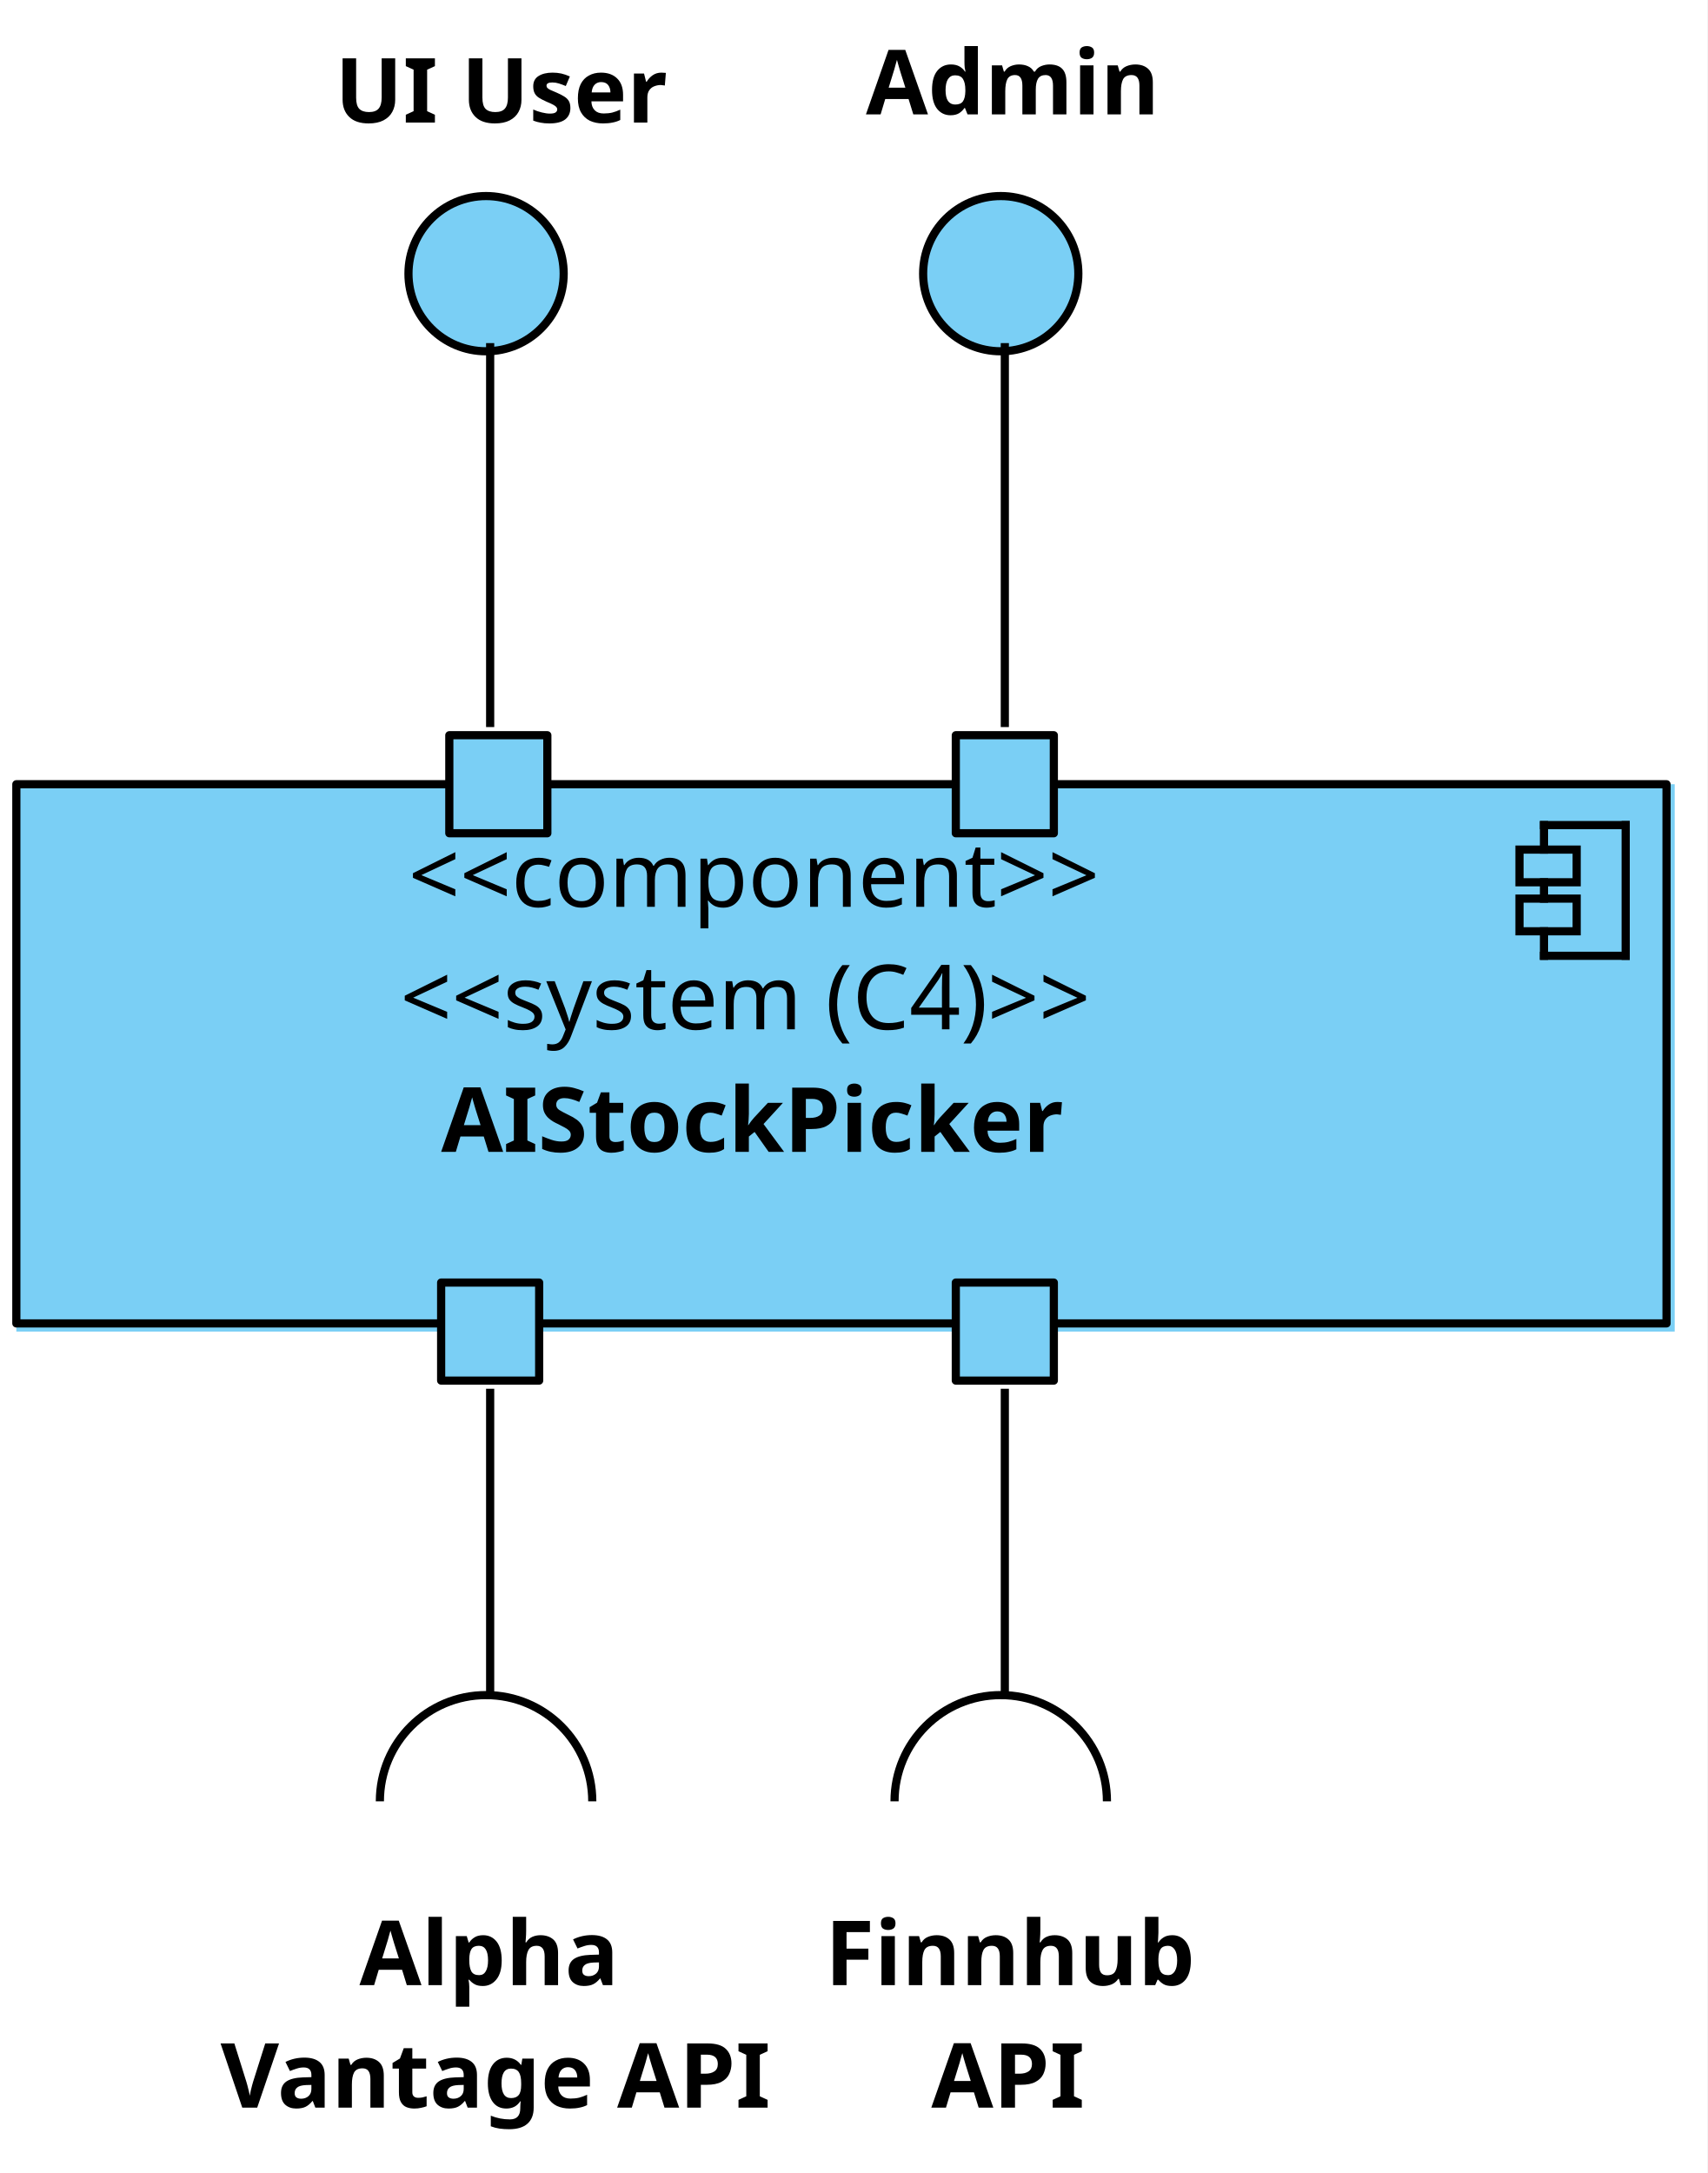
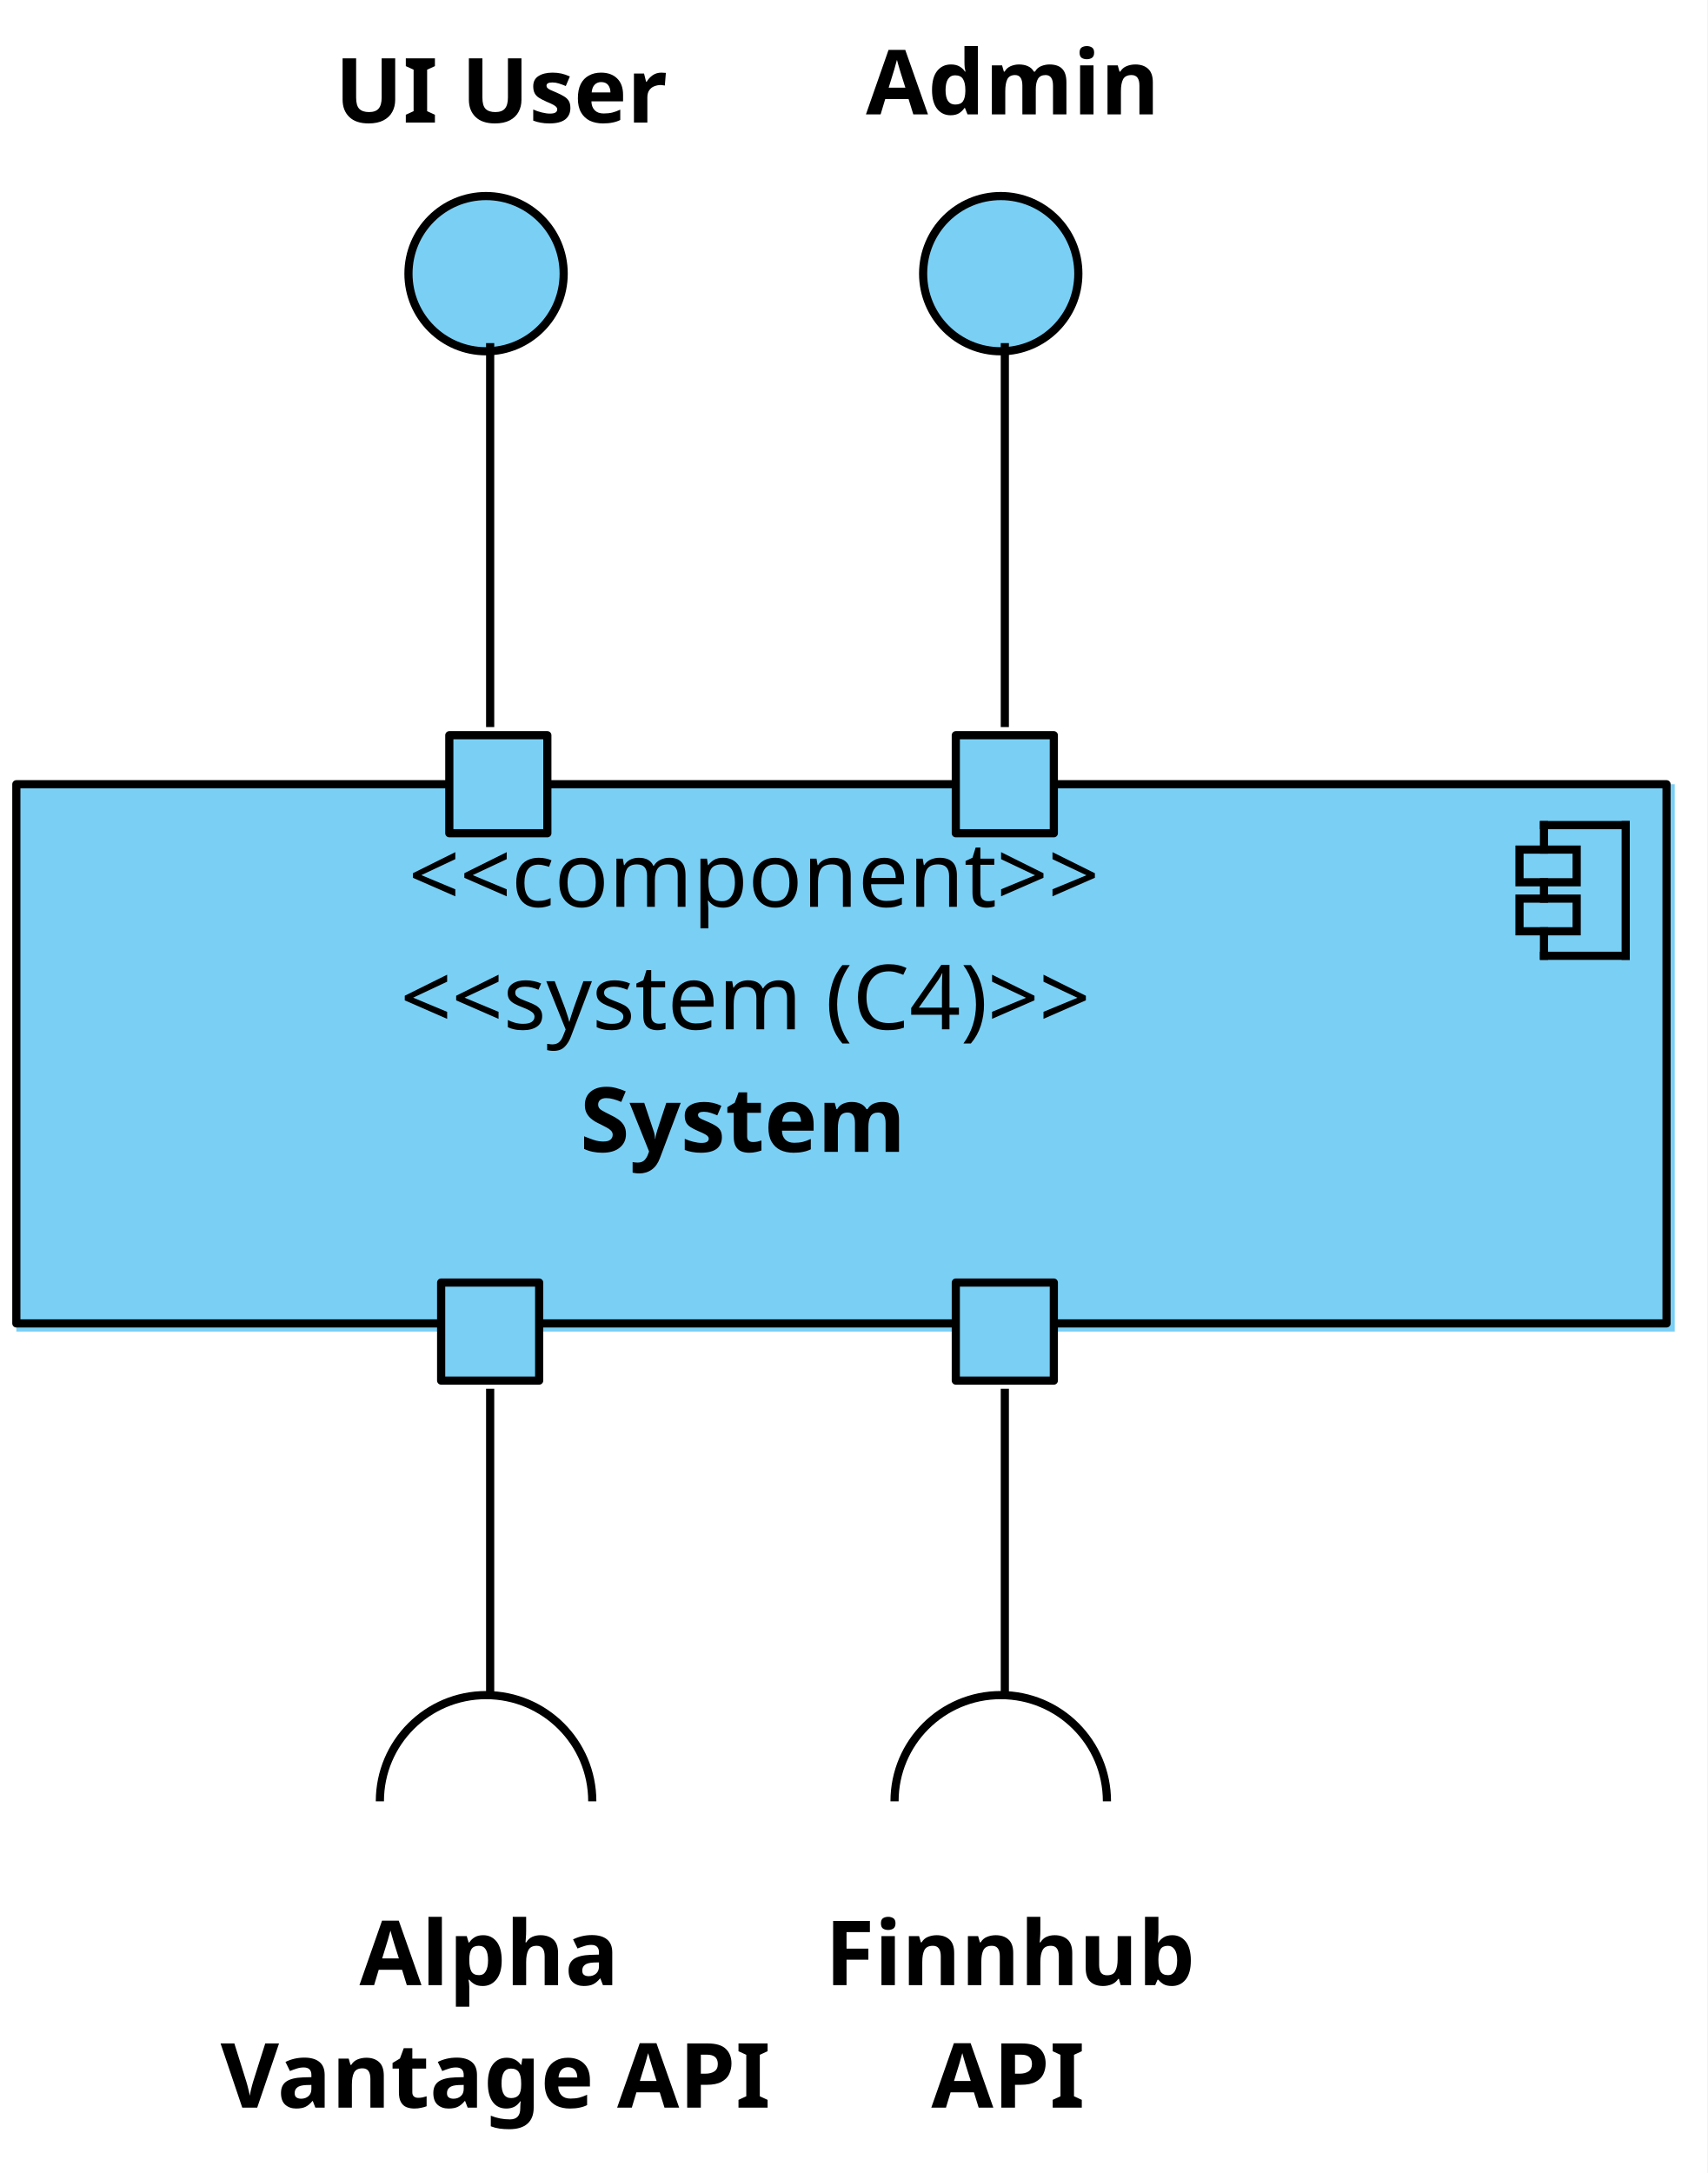
<svg xmlns="http://www.w3.org/2000/svg" fill-opacity="0" color-rendering="auto" color-interpolation="auto" text-rendering="auto" stroke="rgb(0,0,0)" stroke-linecap="square" width="209" stroke-miterlimit="10" shape-rendering="auto" stroke-opacity="0" fill="rgb(0,0,0)" stroke-dasharray="none" font-weight="normal" stroke-width="1" height="266" font-family="'Dialog'" font-style="normal" stroke-linejoin="miter" font-size="12px" stroke-dashoffset="0" image-rendering="auto">
  <defs id="genericDefs" />
  <g>
    <defs id="defs1">
      <clipPath clipPathUnits="userSpaceOnUse" id="clipPath1">
        <path d="M-7 -7 L214 -7 L214 78 L-7 78 L-7 -7 Z" />
      </clipPath>
      <clipPath clipPathUnits="userSpaceOnUse" id="clipPath2">
        <path d="M0 0 L0 67 L179 67 L179 0 Z" />
      </clipPath>
      <clipPath clipPathUnits="userSpaceOnUse" id="clipPath3">
        <path d="M0 0 L0 19 L203 19 L203 0 Z" />
      </clipPath>
      <clipPath clipPathUnits="userSpaceOnUse" id="clipPath4">
        <path d="M-7 -7 L23 -7 L23 23 L-7 23 L-7 -7 Z" />
      </clipPath>
      <clipPath clipPathUnits="userSpaceOnUse" id="clipPath5">
        <path d="M-7 -7 L31 -7 L31 31 L-7 31 L-7 -7 Z" />
      </clipPath>
      <clipPath clipPathUnits="userSpaceOnUse" id="clipPath6">
-         <path d="M-55 -15 L110 -15 L110 30 L-55 30 L-55 -15 Z" />
+         <path d="M-74 -30 L148 -30 L148 60 L-74 60 L-74 -30 Z" />
      </clipPath>
      <clipPath clipPathUnits="userSpaceOnUse" id="clipPath7">
+         <path d="M-55 -31 L110 -31 L110 62 L-55 62 L-55 -31 Z" />
+       </clipPath>
+       <clipPath clipPathUnits="userSpaceOnUse" id="clipPath8">
        <path d="M-59 -15 L118 -15 L118 30 L-59 30 L-59 -15 Z" />
      </clipPath>
-       <clipPath clipPathUnits="userSpaceOnUse" id="clipPath8">
-         <path d="M-55 -31 L110 -31 L110 62 L-55 62 L-55 -31 Z" />
-       </clipPath>
      <clipPath clipPathUnits="userSpaceOnUse" id="clipPath9">
-         <path d="M-74 -30 L148 -30 L148 60 L-74 60 L-74 -30 Z" />
+         <path d="M-55 -15 L110 -15 L110 30 L-55 30 L-55 -15 Z" />
      </clipPath>
      <clipPath clipPathUnits="userSpaceOnUse" id="clipPath10">
        <path d="M0 0 L104 0 L104 146 L0 146 L0 0 Z" />
      </clipPath>
      <clipPath clipPathUnits="userSpaceOnUse" id="clipPath11">
        <path d="M0 0 L0 146 L104 146 L104 142 L86 142 L86 141 L13 141 L13 111 L104 111 L104 0 Z" />
      </clipPath>
      <clipPath clipPathUnits="userSpaceOnUse" id="clipPath12">
        <path d="M0 0 L0 111 L78 111 L78 142 L23 142 L23 141 L0 141 L0 146 L104 146 L104 0 Z" />
      </clipPath>
      <clipPath clipPathUnits="userSpaceOnUse" id="clipPath13">
        <path d="M0 0 L104 0 L104 151 L0 151 L0 0 Z" />
      </clipPath>
      <clipPath clipPathUnits="userSpaceOnUse" id="clipPath14">
        <path d="M80 11 L80 26 L21 26 L21 11 ZM0 0 L0 151 L104 151 L104 25 L86 25 L86 10 L104 10 L104 0 Z" />
      </clipPath>
      <clipPath clipPathUnits="userSpaceOnUse" id="clipPath15">
        <path d="M78 10 L78 25 L23 25 L23 10 ZM0 0 L0 11 L17 11 L17 26 L0 26 L0 151 L104 151 L104 0 Z" />
      </clipPath>
    </defs>
    <g fill="white" text-rendering="geometricPrecision" fill-opacity="1" stroke-opacity="1" stroke="white">
      <rect x="0" width="209" height="266" y="0" stroke="none" />
    </g>
    <g font-size="11px" transform="translate(2,96)" fill-opacity="1" fill="rgb(122,207,245)" text-rendering="geometricPrecision" image-rendering="optimizeQuality" font-family="sans-serif" stroke="rgb(122,207,245)" font-weight="bold" stroke-opacity="1">
      <rect x="0" width="203" height="67" y="0" clip-path="url(#clipPath1)" stroke="none" />
    </g>
    <g fill-opacity="1" text-rendering="geometricPrecision" stroke="black" stroke-linecap="butt" transform="translate(2,96)" stroke-miterlimit="0" stroke-opacity="1" fill="black" font-weight="bold" font-family="sans-serif" stroke-linejoin="round" font-size="11px" image-rendering="optimizeQuality">
      <rect fill="none" x="0" width="202" height="66" y="0" clip-path="url(#clipPath1)" />
      <line stroke-linecap="square" clip-path="url(#clipPath1)" fill="none" x1="187" x2="197" y1="5" y2="5" stroke-linejoin="miter" stroke-miterlimit="10" />
      <line stroke-linecap="square" clip-path="url(#clipPath1)" fill="none" x1="197" x2="197" y1="5" y2="21" stroke-linejoin="miter" stroke-miterlimit="10" />
      <line stroke-linecap="square" clip-path="url(#clipPath1)" fill="none" x1="187" x2="197" y1="21" y2="21" stroke-linejoin="miter" stroke-miterlimit="10" />
      <line stroke-linecap="square" clip-path="url(#clipPath1)" fill="none" x1="187" x2="187" y1="5" y2="8" stroke-linejoin="miter" stroke-miterlimit="10" />
      <rect stroke-linecap="square" x="184" y="8" clip-path="url(#clipPath1)" fill="none" width="7" stroke-linejoin="miter" height="4" stroke-miterlimit="10" />
      <line stroke-linecap="square" clip-path="url(#clipPath1)" fill="none" x1="187" x2="187" y1="12" y2="14" stroke-linejoin="miter" stroke-miterlimit="10" />
      <rect stroke-linecap="square" x="184" y="14" clip-path="url(#clipPath1)" fill="none" width="7" stroke-linejoin="miter" height="4" stroke-miterlimit="10" />
      <line stroke-linecap="square" clip-path="url(#clipPath1)" fill="none" x1="187" x2="187" y1="18" y2="21" stroke-linejoin="miter" stroke-miterlimit="10" />
    </g>
    <g font-size="11px" transform="translate(2,96)" fill-opacity="1" fill="black" text-rendering="geometricPrecision" image-rendering="optimizeQuality" font-family="sans-serif" stroke="black" stroke-opacity="1">
      <text x="48" xml:space="preserve" y="15" clip-path="url(#clipPath2)" stroke="none">&lt;&lt;component&gt;&gt;</text>
      <text x="47" xml:space="preserve" y="30" clip-path="url(#clipPath2)" stroke="none">&lt;&lt;system (C4)&gt;&gt;</text>
-       <text x="52" xml:space="preserve" y="45" clip-path="url(#clipPath2)" font-weight="bold" stroke="none">AIStockPicker</text>
+       <text x="69" xml:space="preserve" y="45" clip-path="url(#clipPath2)" font-weight="bold" stroke="none">System</text>
    </g>
    <g font-size="11px" transform="translate(54,157)" fill-opacity="1" fill="rgb(122,207,245)" text-rendering="geometricPrecision" image-rendering="optimizeQuality" font-family="sans-serif" stroke="rgb(122,207,245)" stroke-opacity="1">
      <rect x="0" width="12" height="12" y="0" clip-path="url(#clipPath4)" stroke="none" />
    </g>
    <g stroke-linecap="butt" font-size="11px" transform="translate(54,157)" fill-opacity="1" fill="black" text-rendering="geometricPrecision" image-rendering="optimizeQuality" font-family="sans-serif" stroke-linejoin="round" stroke="black" stroke-opacity="1" stroke-miterlimit="0">
      <rect fill="none" x="0" width="12" height="12" y="0" clip-path="url(#clipPath4)" />
    </g>
    <g font-size="11px" transform="translate(117,157)" fill-opacity="1" fill="rgb(122,207,245)" text-rendering="geometricPrecision" image-rendering="optimizeQuality" font-family="sans-serif" stroke="rgb(122,207,245)" stroke-opacity="1">
      <rect x="0" width="12" height="12" y="0" clip-path="url(#clipPath4)" stroke="none" />
    </g>
    <g stroke-linecap="butt" font-size="11px" transform="translate(117,157)" fill-opacity="1" fill="black" text-rendering="geometricPrecision" image-rendering="optimizeQuality" font-family="sans-serif" stroke-linejoin="round" stroke="black" stroke-opacity="1" stroke-miterlimit="0">
      <rect fill="none" x="0" width="12" height="12" y="0" clip-path="url(#clipPath4)" />
    </g>
    <g font-size="11px" transform="translate(55,90)" fill-opacity="1" fill="rgb(122,207,245)" text-rendering="geometricPrecision" image-rendering="optimizeQuality" font-family="sans-serif" stroke="rgb(122,207,245)" stroke-opacity="1">
      <rect x="0" width="12" height="12" y="0" clip-path="url(#clipPath4)" stroke="none" />
    </g>
    <g stroke-linecap="butt" font-size="11px" transform="translate(55,90)" fill-opacity="1" fill="black" text-rendering="geometricPrecision" image-rendering="optimizeQuality" font-family="sans-serif" stroke-linejoin="round" stroke="black" stroke-opacity="1" stroke-miterlimit="0">
      <rect fill="none" x="0" width="12" height="12" y="0" clip-path="url(#clipPath4)" />
    </g>
    <g font-size="11px" transform="translate(117,90)" fill-opacity="1" fill="rgb(122,207,245)" text-rendering="geometricPrecision" image-rendering="optimizeQuality" font-family="sans-serif" stroke="rgb(122,207,245)" stroke-opacity="1">
      <rect x="0" width="12" height="12" y="0" clip-path="url(#clipPath4)" stroke="none" />
    </g>
    <g stroke-linecap="butt" font-size="11px" transform="translate(117,90)" fill-opacity="1" fill="black" text-rendering="geometricPrecision" image-rendering="optimizeQuality" font-family="sans-serif" stroke-linejoin="round" stroke="black" stroke-opacity="1" stroke-miterlimit="0">
      <rect fill="none" x="0" width="12" height="12" y="0" clip-path="url(#clipPath4)" />
    </g>
    <g font-size="11px" transform="translate(50,24)" fill-opacity="1" fill="rgb(122,207,245)" text-rendering="geometricPrecision" image-rendering="optimizeQuality" font-family="sans-serif" stroke="rgb(122,207,245)" font-weight="bold" stroke-opacity="1">
      <circle r="9.5" clip-path="url(#clipPath5)" cx="9.5" cy="9.5" stroke="none" />
    </g>
    <g fill-opacity="1" text-rendering="geometricPrecision" stroke="black" stroke-linecap="butt" transform="translate(50,24)" stroke-miterlimit="0" stroke-opacity="1" fill="black" font-weight="bold" font-family="sans-serif" stroke-linejoin="round" font-size="11px" image-rendering="optimizeQuality">
      <circle fill="none" r="9.5" clip-path="url(#clipPath5)" cx="9.5" cy="9.5" />
    </g>
    <g font-size="11px" transform="translate(113,24)" fill-opacity="1" fill="rgb(122,207,245)" text-rendering="geometricPrecision" image-rendering="optimizeQuality" font-family="sans-serif" stroke="rgb(122,207,245)" font-weight="bold" stroke-opacity="1">
      <circle r="9.5" clip-path="url(#clipPath5)" cx="9.5" cy="9.5" stroke="none" />
    </g>
    <g fill-opacity="1" text-rendering="geometricPrecision" stroke="black" stroke-linecap="butt" transform="translate(113,24)" stroke-miterlimit="0" stroke-opacity="1" fill="black" font-weight="bold" font-family="sans-serif" stroke-linejoin="round" font-size="11px" image-rendering="optimizeQuality">
      <circle fill="none" r="9.5" clip-path="url(#clipPath5)" cx="9.5" cy="9.5" />
    </g>
-     <g font-size="11px" transform="translate(96,2)" fill-opacity="1" fill="black" text-rendering="geometricPrecision" image-rendering="optimizeQuality" font-family="sans-serif" stroke="black" font-weight="bold" stroke-opacity="1">
-       <text x="10" xml:space="preserve" y="12" clip-path="url(#clipPath6)" stroke="none">Admin</text>
+     <g font-size="11px" transform="translate(23,231)" fill-opacity="1" fill="black" text-rendering="geometricPrecision" image-rendering="optimizeQuality" font-family="sans-serif" stroke="black" font-weight="bold" stroke-opacity="1">
+       <text x="21" xml:space="preserve" y="12" clip-path="url(#clipPath6)" stroke="none">Alpha</text>
+       <text x="4" xml:space="preserve" y="27" clip-path="url(#clipPath6)" stroke="none">Vantage API</text>
+     </g>
+     <g font-size="11px" transform="translate(96,231)" fill-opacity="1" fill="black" text-rendering="geometricPrecision" image-rendering="optimizeQuality" font-family="sans-serif" stroke="black" font-weight="bold" stroke-opacity="1">
+       <text x="5" xml:space="preserve" y="12" clip-path="url(#clipPath7)" stroke="none">Finnhub</text>
+       <text x="18" xml:space="preserve" y="27" clip-path="url(#clipPath7)" stroke="none">API</text>
    </g>
    <g font-size="11px" transform="translate(31,3)" fill-opacity="1" fill="black" text-rendering="geometricPrecision" image-rendering="optimizeQuality" font-family="sans-serif" stroke="black" font-weight="bold" stroke-opacity="1">
-       <text x="10" xml:space="preserve" y="12" clip-path="url(#clipPath7)" stroke="none">UI User</text>
+       <text x="10" xml:space="preserve" y="12" clip-path="url(#clipPath8)" stroke="none">UI User</text>
    </g>
-     <g font-size="11px" transform="translate(96,231)" fill-opacity="1" fill="black" text-rendering="geometricPrecision" image-rendering="optimizeQuality" font-family="sans-serif" stroke="black" font-weight="bold" stroke-opacity="1">
-       <text x="5" xml:space="preserve" y="12" clip-path="url(#clipPath8)" stroke="none">Finnhub</text>
-       <text x="18" xml:space="preserve" y="27" clip-path="url(#clipPath8)" stroke="none">API</text>
-     </g>
-     <g font-size="11px" transform="translate(23,231)" fill-opacity="1" fill="black" text-rendering="geometricPrecision" image-rendering="optimizeQuality" font-family="sans-serif" stroke="black" font-weight="bold" stroke-opacity="1">
-       <text x="21" xml:space="preserve" y="12" clip-path="url(#clipPath9)" stroke="none">Alpha</text>
-       <text x="4" xml:space="preserve" y="27" clip-path="url(#clipPath9)" stroke="none">Vantage API</text>
+     <g font-size="11px" transform="translate(96,2)" fill-opacity="1" fill="black" text-rendering="geometricPrecision" image-rendering="optimizeQuality" font-family="sans-serif" stroke="black" font-weight="bold" stroke-opacity="1">
+       <text x="10" xml:space="preserve" y="12" clip-path="url(#clipPath9)" stroke="none">Admin</text>
    </g>
    <g stroke-linecap="butt" font-size="11px" transform="translate(10,120)" fill-opacity="1" fill="black" text-rendering="geometricPrecision" image-rendering="optimizeQuality" font-family="sans-serif" stroke-linejoin="round" stroke="black" stroke-opacity="1">
      <line y2="88" fill="none" x1="50" clip-path="url(#clipPath11)" x2="50" y1="50" />
      <path fill="none" d="M62.5 100.5 A13 13 0 0 0 36.5 100.5" clip-path="url(#clipPath11)" />
    </g>
    <g stroke-linecap="butt" font-size="11px" transform="translate(73,120)" fill-opacity="1" fill="black" text-rendering="geometricPrecision" image-rendering="optimizeQuality" font-family="sans-serif" stroke-linejoin="round" stroke="black" stroke-opacity="1">
      <line y2="88" fill="none" x1="50" clip-path="url(#clipPath12)" x2="50" y1="50" />
      <path fill="none" d="M62.5 100.5 A13 13 0 0 0 36.5 100.5" clip-path="url(#clipPath12)" />
    </g>
    <g stroke-linecap="butt" font-size="11px" transform="translate(10,-8)" fill-opacity="1" fill="black" text-rendering="geometricPrecision" image-rendering="optimizeQuality" font-family="sans-serif" stroke-linejoin="round" stroke="black" stroke-opacity="1">
      <line y2="97" fill="none" x1="50" clip-path="url(#clipPath14)" x2="50" y1="50" />
    </g>
    <g stroke-linecap="butt" font-size="11px" transform="translate(73,-8)" fill-opacity="1" fill="black" text-rendering="geometricPrecision" image-rendering="optimizeQuality" font-family="sans-serif" stroke-linejoin="round" stroke="black" stroke-opacity="1">
      <line y2="97" fill="none" x1="50" clip-path="url(#clipPath15)" x2="50" y1="50" />
    </g>
  </g>
</svg>
